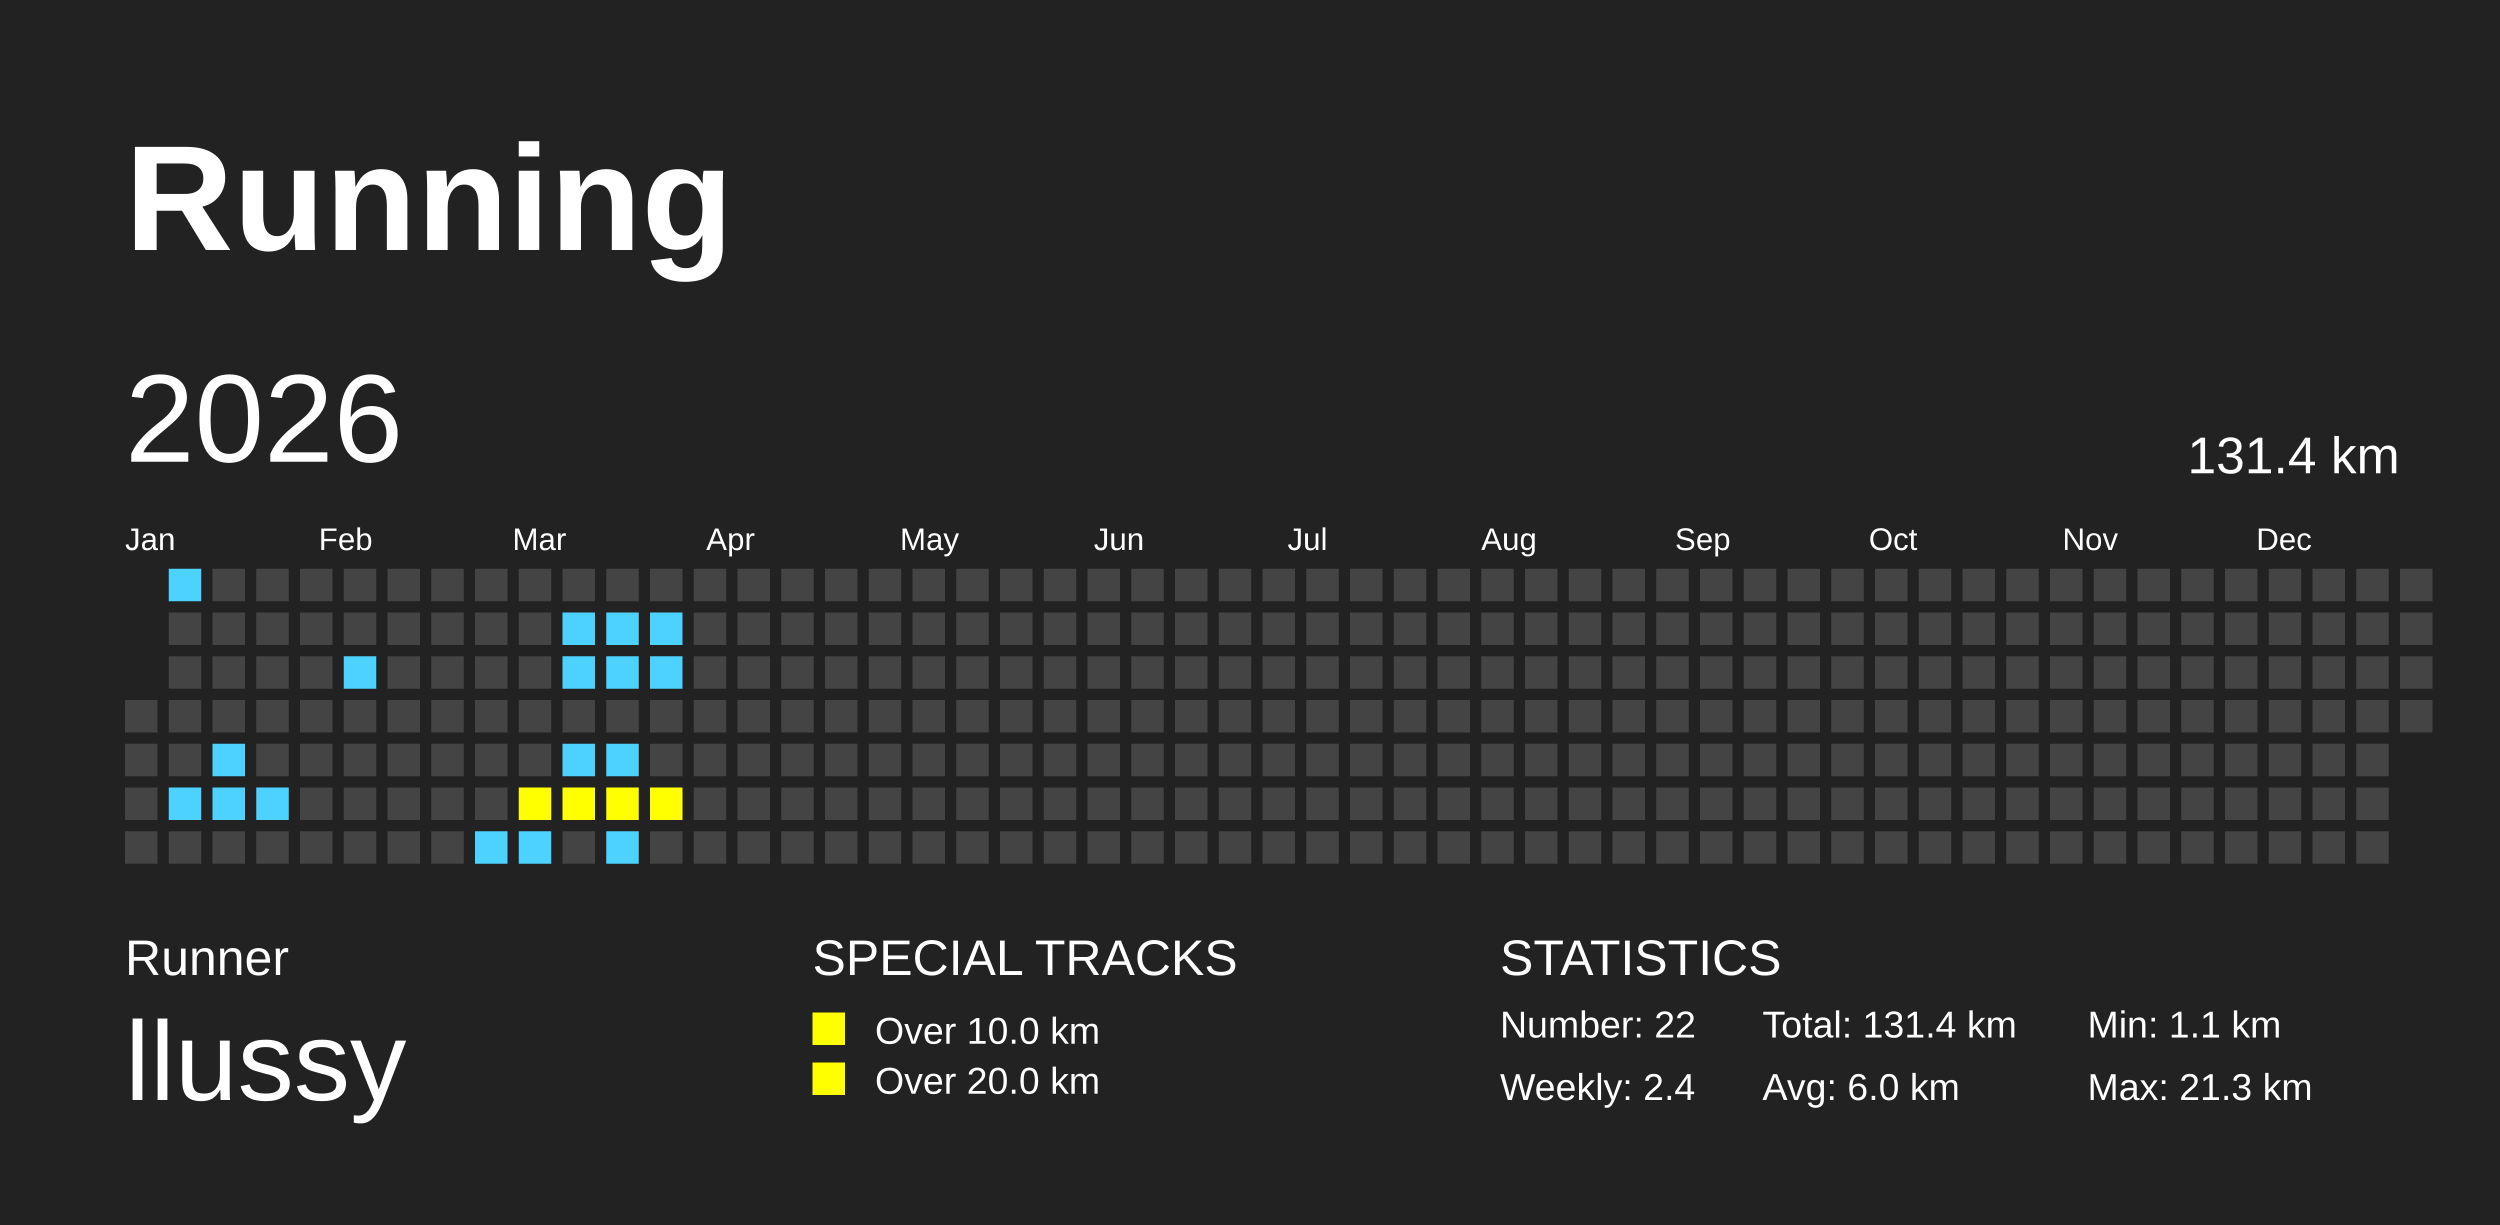
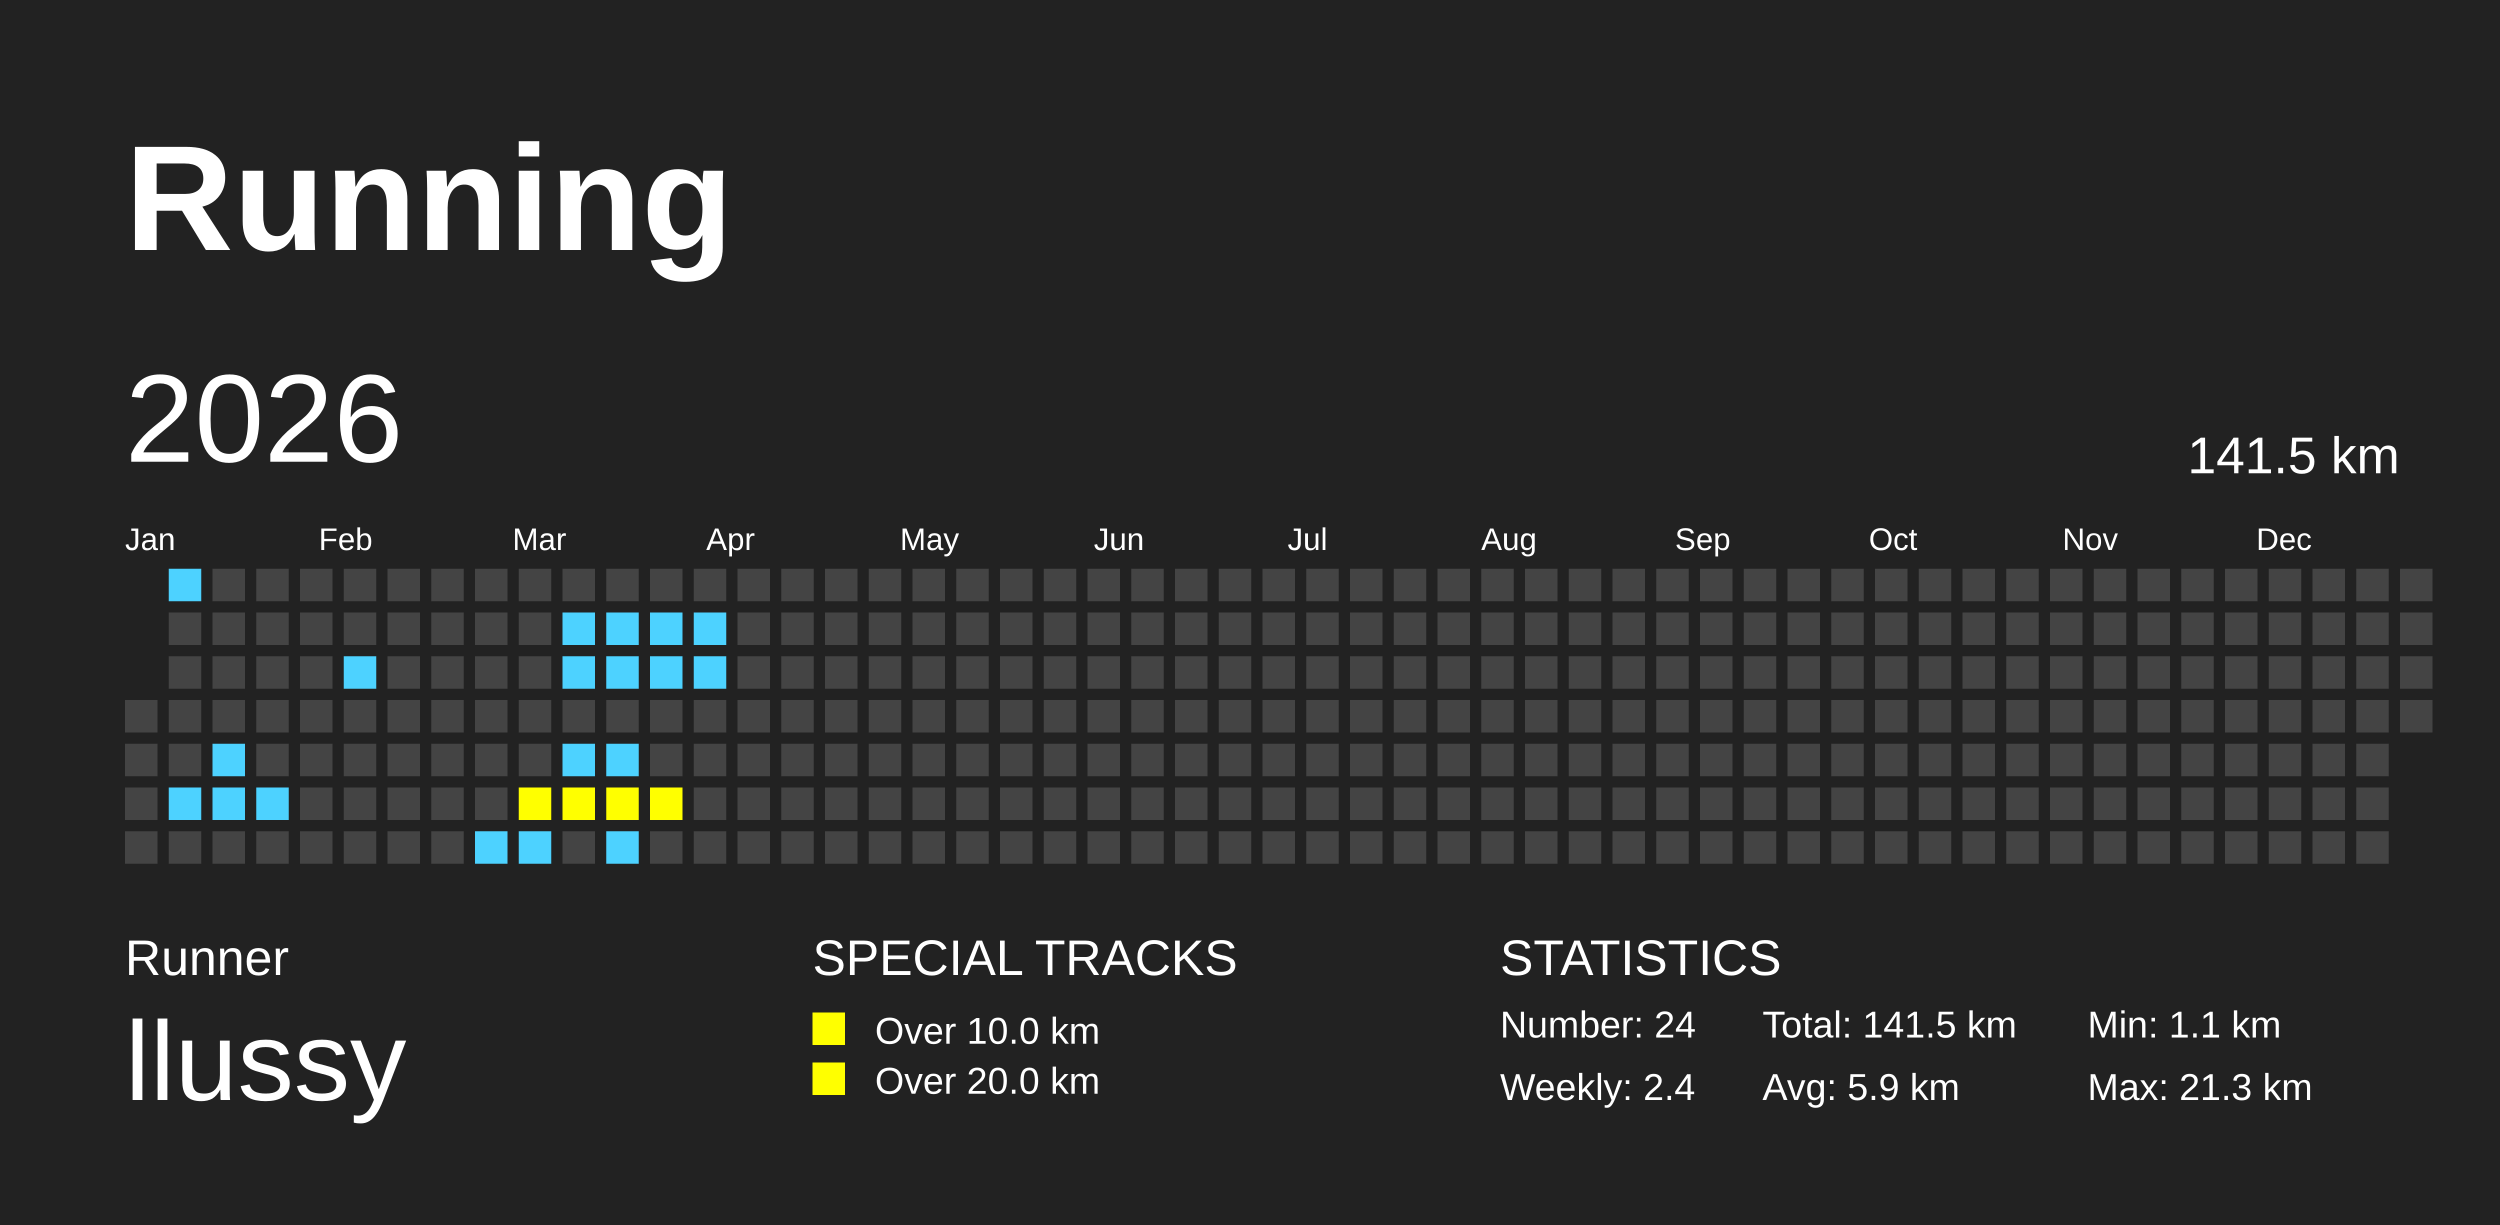
<svg xmlns="http://www.w3.org/2000/svg" baseProfile="full" height="98mm" version="1.1" viewBox="0,0,200,98" width="200mm">
  <defs />
  <rect fill="#222222" height="98" width="200" x="0" y="0" />
  <text fill="#FFFFFF" style="font-size:12px; font-family:Arial; font-weight:bold;" x="10" y="20">Running</text>
  <text fill="#FFFFFF" style="font-size:4px; font-family:Arial" x="10" y="78">Runner</text>
  <text fill="#FFFFFF" style="font-size:9px; font-family:Arial" x="10" y="88">llussy</text>
  <text fill="#FFFFFF" style="font-size:4px; font-family:Arial" x="65" y="78">SPECIAL TRACKS</text>
  <rect fill="#FFFF00" height="2.6" width="2.6" x="65" y="81" />
  <text fill="#FFFFFF" style="font-size:3px; font-family:Arial" x="70" y="83.5">Over 10.0 km</text>
  <rect fill="#FFFF00" height="2.6" width="2.6" x="65" y="85" />
  <text fill="#FFFFFF" style="font-size:3px; font-family:Arial" x="70" y="87.5">Over 20.0 km</text>
  <text fill="#FFFFFF" style="font-size:4px; font-family:Arial" x="120" y="78">STATISTICS</text>
-   <text fill="#FFFFFF" style="font-size:3px; font-family:Arial" x="120" y="83">Number: 22</text>
+   <text fill="#FFFFFF" style="font-size:3px; font-family:Arial" x="120" y="83">Number: 24</text>
  <text fill="#FFFFFF" style="font-size:3px; font-family:Arial" x="120" y="88">Weekly: 2.4</text>
-   <text fill="#FFFFFF" style="font-size:3px; font-family:Arial" x="141" y="83">Total: 131.4 km</text>
-   <text fill="#FFFFFF" style="font-size:3px; font-family:Arial" x="141" y="88">Avg: 6.0 km</text>
+   <text fill="#FFFFFF" style="font-size:3px; font-family:Arial" x="141" y="83">Total: 141.5 km</text>
+   <text fill="#FFFFFF" style="font-size:3px; font-family:Arial" x="141" y="88">Avg: 5.9 km</text>
  <text fill="#FFFFFF" style="font-size:3px; font-family:Arial" x="167" y="83">Min: 1.1 km</text>
  <text fill="#FFFFFF" style="font-size:3px; font-family:Arial" x="167" y="88">Max: 21.3 km</text>
  <text dominant-baseline="hanging" fill="#FFFFFF" style="font-size:10.0px; font-family:Arial;" x="10" y="30">2026</text>
-   <text dominant-baseline="hanging" fill="#FFFFFF" style="font-size:4.125px; font-family:Arial;" x="175" y="35">131.4 km</text>
+   <text dominant-baseline="hanging" fill="#FFFFFF" style="font-size:4.125px; font-family:Arial;" x="175" y="35">141.5 km</text>
  <text fill="#FFFFFF" style="font-size:2.5px; font-family:Arial" x="10.0" y="44">Jan</text>
  <text fill="#FFFFFF" style="font-size:2.5px; font-family:Arial" x="25.5" y="44">Feb</text>
  <text fill="#FFFFFF" style="font-size:2.5px; font-family:Arial" x="41.0" y="44">Mar</text>
  <text fill="#FFFFFF" style="font-size:2.5px; font-family:Arial" x="56.5" y="44">Apr</text>
  <text fill="#FFFFFF" style="font-size:2.5px; font-family:Arial" x="72.0" y="44">May</text>
  <text fill="#FFFFFF" style="font-size:2.5px; font-family:Arial" x="87.5" y="44">Jun</text>
  <text fill="#FFFFFF" style="font-size:2.5px; font-family:Arial" x="103.0" y="44">Jul</text>
  <text fill="#FFFFFF" style="font-size:2.5px; font-family:Arial" x="118.5" y="44">Aug</text>
  <text fill="#FFFFFF" style="font-size:2.5px; font-family:Arial" x="134.0" y="44">Sep</text>
  <text fill="#FFFFFF" style="font-size:2.5px; font-family:Arial" x="149.5" y="44">Oct</text>
  <text fill="#FFFFFF" style="font-size:2.5px; font-family:Arial" x="165.0" y="44">Nov</text>
  <text fill="#FFFFFF" style="font-size:2.5px; font-family:Arial" x="180.5" y="44">Dec</text>
  <rect fill="#444444" height="2.6" width="2.6" x="10.0" y="56.0" />
  <rect fill="#444444" height="2.6" width="2.6" x="10.0" y="59.5" />
  <rect fill="#444444" height="2.6" width="2.6" x="10.0" y="63.0" />
  <rect fill="#444444" height="2.6" width="2.6" x="10.0" y="66.5" />
  <rect fill="#4dd2ff" height="2.6" width="2.6" x="13.5" y="45.5" />
  <rect fill="#444444" height="2.6" width="2.6" x="13.5" y="49.0" />
  <rect fill="#444444" height="2.6" width="2.6" x="13.5" y="52.5" />
  <rect fill="#444444" height="2.6" width="2.6" x="13.5" y="56.0" />
  <rect fill="#444444" height="2.6" width="2.6" x="13.5" y="59.5" />
  <rect fill="#4dd2ff" height="2.6" width="2.6" x="13.5" y="63.0" />
  <rect fill="#444444" height="2.6" width="2.6" x="13.5" y="66.5" />
  <rect fill="#444444" height="2.6" width="2.6" x="17.0" y="45.5" />
  <rect fill="#444444" height="2.6" width="2.6" x="17.0" y="49.0" />
  <rect fill="#444444" height="2.6" width="2.6" x="17.0" y="52.5" />
  <rect fill="#444444" height="2.6" width="2.6" x="17.0" y="56.0" />
  <rect fill="#4dd2ff" height="2.6" width="2.6" x="17.0" y="59.5" />
  <rect fill="#4dd2ff" height="2.6" width="2.6" x="17.0" y="63.0" />
  <rect fill="#444444" height="2.6" width="2.6" x="17.0" y="66.5" />
  <rect fill="#444444" height="2.6" width="2.6" x="20.5" y="45.5" />
  <rect fill="#444444" height="2.6" width="2.6" x="20.5" y="49.0" />
  <rect fill="#444444" height="2.6" width="2.6" x="20.5" y="52.5" />
  <rect fill="#444444" height="2.6" width="2.6" x="20.5" y="56.0" />
  <rect fill="#444444" height="2.6" width="2.6" x="20.5" y="59.5" />
  <rect fill="#4dd2ff" height="2.6" width="2.6" x="20.5" y="63.0" />
  <rect fill="#444444" height="2.6" width="2.6" x="20.5" y="66.5" />
  <rect fill="#444444" height="2.6" width="2.6" x="24.0" y="45.5" />
  <rect fill="#444444" height="2.6" width="2.6" x="24.0" y="49.0" />
  <rect fill="#444444" height="2.6" width="2.6" x="24.0" y="52.5" />
  <rect fill="#444444" height="2.6" width="2.6" x="24.0" y="56.0" />
  <rect fill="#444444" height="2.6" width="2.6" x="24.0" y="59.5" />
  <rect fill="#444444" height="2.6" width="2.6" x="24.0" y="63.0" />
  <rect fill="#444444" height="2.6" width="2.6" x="24.0" y="66.5" />
  <rect fill="#444444" height="2.6" width="2.6" x="27.5" y="45.5" />
  <rect fill="#444444" height="2.6" width="2.6" x="27.5" y="49.0" />
  <rect fill="#4dd2ff" height="2.6" width="2.6" x="27.5" y="52.5" />
  <rect fill="#444444" height="2.6" width="2.6" x="27.5" y="56.0" />
  <rect fill="#444444" height="2.6" width="2.6" x="27.5" y="59.5" />
  <rect fill="#444444" height="2.6" width="2.6" x="27.5" y="63.0" />
  <rect fill="#444444" height="2.6" width="2.6" x="27.5" y="66.5" />
  <rect fill="#444444" height="2.6" width="2.6" x="31.0" y="45.5" />
  <rect fill="#444444" height="2.6" width="2.6" x="31.0" y="49.0" />
  <rect fill="#444444" height="2.6" width="2.6" x="31.0" y="52.5" />
  <rect fill="#444444" height="2.6" width="2.6" x="31.0" y="56.0" />
  <rect fill="#444444" height="2.6" width="2.6" x="31.0" y="59.5" />
  <rect fill="#444444" height="2.6" width="2.6" x="31.0" y="63.0" />
  <rect fill="#444444" height="2.6" width="2.6" x="31.0" y="66.5" />
  <rect fill="#444444" height="2.6" width="2.6" x="34.5" y="45.5" />
  <rect fill="#444444" height="2.6" width="2.6" x="34.5" y="49.0" />
  <rect fill="#444444" height="2.6" width="2.6" x="34.5" y="52.5" />
  <rect fill="#444444" height="2.6" width="2.6" x="34.5" y="56.0" />
  <rect fill="#444444" height="2.6" width="2.6" x="34.5" y="59.5" />
  <rect fill="#444444" height="2.6" width="2.6" x="34.5" y="63.0" />
  <rect fill="#444444" height="2.6" width="2.6" x="34.5" y="66.5" />
  <rect fill="#444444" height="2.6" width="2.6" x="38.0" y="45.5" />
  <rect fill="#444444" height="2.6" width="2.6" x="38.0" y="49.0" />
  <rect fill="#444444" height="2.6" width="2.6" x="38.0" y="52.5" />
  <rect fill="#444444" height="2.6" width="2.6" x="38.0" y="56.0" />
  <rect fill="#444444" height="2.6" width="2.6" x="38.0" y="59.5" />
  <rect fill="#444444" height="2.6" width="2.6" x="38.0" y="63.0" />
  <rect fill="#4dd2ff" height="2.6" width="2.6" x="38.0" y="66.5" />
  <rect fill="#444444" height="2.6" width="2.6" x="41.5" y="45.5" />
  <rect fill="#444444" height="2.6" width="2.6" x="41.5" y="49.0" />
  <rect fill="#444444" height="2.6" width="2.6" x="41.5" y="52.5" />
  <rect fill="#444444" height="2.6" width="2.6" x="41.5" y="56.0" />
  <rect fill="#444444" height="2.6" width="2.6" x="41.5" y="59.5" />
  <rect fill="#ffff00" height="2.6" width="2.6" x="41.5" y="63.0" />
  <rect fill="#4dd2ff" height="2.6" width="2.6" x="41.5" y="66.5" />
  <rect fill="#444444" height="2.6" width="2.6" x="45.0" y="45.5" />
  <rect fill="#4dd2ff" height="2.6" width="2.6" x="45.0" y="49.0" />
  <rect fill="#4dd2ff" height="2.6" width="2.6" x="45.0" y="52.5" />
  <rect fill="#444444" height="2.6" width="2.6" x="45.0" y="56.0" />
  <rect fill="#4dd2ff" height="2.6" width="2.6" x="45.0" y="59.5" />
  <rect fill="#ffff00" height="2.6" width="2.6" x="45.0" y="63.0" />
  <rect fill="#444444" height="2.6" width="2.6" x="45.0" y="66.5" />
  <rect fill="#444444" height="2.6" width="2.6" x="48.5" y="45.5" />
  <rect fill="#4dd2ff" height="2.6" width="2.6" x="48.5" y="49.0" />
  <rect fill="#4dd2ff" height="2.6" width="2.6" x="48.5" y="52.5" />
  <rect fill="#444444" height="2.6" width="2.6" x="48.5" y="56.0" />
  <rect fill="#4dd2ff" height="2.6" width="2.6" x="48.5" y="59.5" />
  <rect fill="#ffff00" height="2.6" width="2.6" x="48.5" y="63.0" />
  <rect fill="#4dd2ff" height="2.6" width="2.6" x="48.5" y="66.5" />
  <rect fill="#444444" height="2.6" width="2.6" x="52.0" y="45.5" />
  <rect fill="#4dd2ff" height="2.6" width="2.6" x="52.0" y="49.0" />
  <rect fill="#4dd2ff" height="2.6" width="2.6" x="52.0" y="52.5" />
  <rect fill="#444444" height="2.6" width="2.6" x="52.0" y="56.0" />
  <rect fill="#444444" height="2.6" width="2.6" x="52.0" y="59.5" />
  <rect fill="#FFFF00" height="2.6" width="2.6" x="52.0" y="63.0" />
  <rect fill="#444444" height="2.6" width="2.6" x="52.0" y="66.5" />
  <rect fill="#444444" height="2.6" width="2.6" x="55.5" y="45.5" />
-   <rect fill="#444444" height="2.6" width="2.6" x="55.5" y="49.0" />
-   <rect fill="#444444" height="2.6" width="2.6" x="55.5" y="52.5" />
+   <rect fill="#4dd2ff" height="2.6" width="2.6" x="55.5" y="49.0" />
+   <rect fill="#4dd2ff" height="2.6" width="2.6" x="55.5" y="52.5" />
  <rect fill="#444444" height="2.6" width="2.6" x="55.5" y="56.0" />
  <rect fill="#444444" height="2.6" width="2.6" x="55.5" y="59.5" />
  <rect fill="#444444" height="2.6" width="2.6" x="55.5" y="63.0" />
  <rect fill="#444444" height="2.6" width="2.6" x="55.5" y="66.5" />
  <rect fill="#444444" height="2.6" width="2.6" x="59.0" y="45.5" />
  <rect fill="#444444" height="2.6" width="2.6" x="59.0" y="49.0" />
  <rect fill="#444444" height="2.6" width="2.6" x="59.0" y="52.5" />
  <rect fill="#444444" height="2.6" width="2.6" x="59.0" y="56.0" />
  <rect fill="#444444" height="2.6" width="2.6" x="59.0" y="59.5" />
  <rect fill="#444444" height="2.6" width="2.6" x="59.0" y="63.0" />
  <rect fill="#444444" height="2.6" width="2.6" x="59.0" y="66.5" />
  <rect fill="#444444" height="2.6" width="2.6" x="62.5" y="45.5" />
  <rect fill="#444444" height="2.6" width="2.6" x="62.5" y="49.0" />
  <rect fill="#444444" height="2.6" width="2.6" x="62.5" y="52.5" />
  <rect fill="#444444" height="2.6" width="2.6" x="62.5" y="56.0" />
  <rect fill="#444444" height="2.6" width="2.6" x="62.5" y="59.5" />
  <rect fill="#444444" height="2.6" width="2.6" x="62.5" y="63.0" />
  <rect fill="#444444" height="2.6" width="2.6" x="62.5" y="66.5" />
  <rect fill="#444444" height="2.6" width="2.6" x="66.0" y="45.5" />
  <rect fill="#444444" height="2.6" width="2.6" x="66.0" y="49.0" />
  <rect fill="#444444" height="2.6" width="2.6" x="66.0" y="52.5" />
  <rect fill="#444444" height="2.6" width="2.6" x="66.0" y="56.0" />
  <rect fill="#444444" height="2.6" width="2.6" x="66.0" y="59.5" />
  <rect fill="#444444" height="2.6" width="2.6" x="66.0" y="63.0" />
  <rect fill="#444444" height="2.6" width="2.6" x="66.0" y="66.5" />
  <rect fill="#444444" height="2.6" width="2.6" x="69.5" y="45.5" />
  <rect fill="#444444" height="2.6" width="2.6" x="69.5" y="49.0" />
  <rect fill="#444444" height="2.6" width="2.6" x="69.5" y="52.5" />
  <rect fill="#444444" height="2.6" width="2.6" x="69.5" y="56.0" />
  <rect fill="#444444" height="2.6" width="2.6" x="69.5" y="59.5" />
  <rect fill="#444444" height="2.6" width="2.6" x="69.5" y="63.0" />
  <rect fill="#444444" height="2.6" width="2.6" x="69.5" y="66.5" />
  <rect fill="#444444" height="2.6" width="2.6" x="73.0" y="45.5" />
  <rect fill="#444444" height="2.6" width="2.6" x="73.0" y="49.0" />
  <rect fill="#444444" height="2.6" width="2.6" x="73.0" y="52.5" />
  <rect fill="#444444" height="2.6" width="2.6" x="73.0" y="56.0" />
  <rect fill="#444444" height="2.6" width="2.6" x="73.0" y="59.5" />
  <rect fill="#444444" height="2.6" width="2.6" x="73.0" y="63.0" />
  <rect fill="#444444" height="2.6" width="2.6" x="73.0" y="66.5" />
  <rect fill="#444444" height="2.6" width="2.6" x="76.5" y="45.5" />
  <rect fill="#444444" height="2.6" width="2.6" x="76.5" y="49.0" />
  <rect fill="#444444" height="2.6" width="2.6" x="76.5" y="52.5" />
  <rect fill="#444444" height="2.6" width="2.6" x="76.5" y="56.0" />
  <rect fill="#444444" height="2.6" width="2.6" x="76.5" y="59.5" />
  <rect fill="#444444" height="2.6" width="2.6" x="76.5" y="63.0" />
  <rect fill="#444444" height="2.6" width="2.6" x="76.5" y="66.5" />
  <rect fill="#444444" height="2.6" width="2.6" x="80.0" y="45.5" />
  <rect fill="#444444" height="2.6" width="2.6" x="80.0" y="49.0" />
  <rect fill="#444444" height="2.6" width="2.6" x="80.0" y="52.5" />
  <rect fill="#444444" height="2.6" width="2.6" x="80.0" y="56.0" />
  <rect fill="#444444" height="2.6" width="2.6" x="80.0" y="59.5" />
  <rect fill="#444444" height="2.6" width="2.6" x="80.0" y="63.0" />
  <rect fill="#444444" height="2.6" width="2.6" x="80.0" y="66.5" />
  <rect fill="#444444" height="2.6" width="2.6" x="83.5" y="45.5" />
  <rect fill="#444444" height="2.6" width="2.6" x="83.5" y="49.0" />
  <rect fill="#444444" height="2.6" width="2.6" x="83.5" y="52.5" />
  <rect fill="#444444" height="2.6" width="2.6" x="83.5" y="56.0" />
  <rect fill="#444444" height="2.6" width="2.6" x="83.5" y="59.5" />
  <rect fill="#444444" height="2.6" width="2.6" x="83.5" y="63.0" />
  <rect fill="#444444" height="2.6" width="2.6" x="83.5" y="66.5" />
  <rect fill="#444444" height="2.6" width="2.6" x="87.0" y="45.5" />
  <rect fill="#444444" height="2.6" width="2.6" x="87.0" y="49.0" />
  <rect fill="#444444" height="2.6" width="2.6" x="87.0" y="52.5" />
  <rect fill="#444444" height="2.6" width="2.6" x="87.0" y="56.0" />
  <rect fill="#444444" height="2.6" width="2.6" x="87.0" y="59.5" />
  <rect fill="#444444" height="2.6" width="2.6" x="87.0" y="63.0" />
  <rect fill="#444444" height="2.6" width="2.6" x="87.0" y="66.5" />
  <rect fill="#444444" height="2.6" width="2.6" x="90.5" y="45.5" />
  <rect fill="#444444" height="2.6" width="2.6" x="90.5" y="49.0" />
  <rect fill="#444444" height="2.6" width="2.6" x="90.5" y="52.5" />
  <rect fill="#444444" height="2.6" width="2.6" x="90.5" y="56.0" />
  <rect fill="#444444" height="2.6" width="2.6" x="90.5" y="59.5" />
  <rect fill="#444444" height="2.6" width="2.6" x="90.5" y="63.0" />
  <rect fill="#444444" height="2.6" width="2.6" x="90.5" y="66.5" />
  <rect fill="#444444" height="2.6" width="2.6" x="94.0" y="45.5" />
  <rect fill="#444444" height="2.6" width="2.6" x="94.0" y="49.0" />
  <rect fill="#444444" height="2.6" width="2.6" x="94.0" y="52.5" />
  <rect fill="#444444" height="2.6" width="2.6" x="94.0" y="56.0" />
  <rect fill="#444444" height="2.6" width="2.6" x="94.0" y="59.5" />
  <rect fill="#444444" height="2.6" width="2.6" x="94.0" y="63.0" />
  <rect fill="#444444" height="2.6" width="2.6" x="94.0" y="66.5" />
  <rect fill="#444444" height="2.6" width="2.6" x="97.5" y="45.5" />
  <rect fill="#444444" height="2.6" width="2.6" x="97.5" y="49.0" />
  <rect fill="#444444" height="2.6" width="2.6" x="97.5" y="52.5" />
  <rect fill="#444444" height="2.6" width="2.6" x="97.5" y="56.0" />
  <rect fill="#444444" height="2.6" width="2.6" x="97.5" y="59.5" />
  <rect fill="#444444" height="2.6" width="2.6" x="97.5" y="63.0" />
  <rect fill="#444444" height="2.6" width="2.6" x="97.5" y="66.5" />
  <rect fill="#444444" height="2.6" width="2.6" x="101.0" y="45.5" />
  <rect fill="#444444" height="2.6" width="2.6" x="101.0" y="49.0" />
  <rect fill="#444444" height="2.6" width="2.6" x="101.0" y="52.5" />
  <rect fill="#444444" height="2.6" width="2.6" x="101.0" y="56.0" />
  <rect fill="#444444" height="2.6" width="2.6" x="101.0" y="59.5" />
  <rect fill="#444444" height="2.6" width="2.6" x="101.0" y="63.0" />
  <rect fill="#444444" height="2.6" width="2.6" x="101.0" y="66.5" />
  <rect fill="#444444" height="2.6" width="2.6" x="104.5" y="45.5" />
  <rect fill="#444444" height="2.6" width="2.6" x="104.5" y="49.0" />
  <rect fill="#444444" height="2.6" width="2.6" x="104.5" y="52.5" />
  <rect fill="#444444" height="2.6" width="2.6" x="104.5" y="56.0" />
  <rect fill="#444444" height="2.6" width="2.6" x="104.5" y="59.5" />
  <rect fill="#444444" height="2.6" width="2.6" x="104.5" y="63.0" />
  <rect fill="#444444" height="2.6" width="2.6" x="104.5" y="66.5" />
  <rect fill="#444444" height="2.6" width="2.6" x="108.0" y="45.5" />
  <rect fill="#444444" height="2.6" width="2.6" x="108.0" y="49.0" />
  <rect fill="#444444" height="2.6" width="2.6" x="108.0" y="52.5" />
  <rect fill="#444444" height="2.6" width="2.6" x="108.0" y="56.0" />
  <rect fill="#444444" height="2.6" width="2.6" x="108.0" y="59.5" />
  <rect fill="#444444" height="2.6" width="2.6" x="108.0" y="63.0" />
  <rect fill="#444444" height="2.6" width="2.6" x="108.0" y="66.5" />
  <rect fill="#444444" height="2.6" width="2.6" x="111.5" y="45.5" />
  <rect fill="#444444" height="2.6" width="2.6" x="111.5" y="49.0" />
  <rect fill="#444444" height="2.6" width="2.6" x="111.5" y="52.5" />
  <rect fill="#444444" height="2.6" width="2.6" x="111.5" y="56.0" />
  <rect fill="#444444" height="2.6" width="2.6" x="111.5" y="59.5" />
  <rect fill="#444444" height="2.6" width="2.6" x="111.5" y="63.0" />
  <rect fill="#444444" height="2.6" width="2.6" x="111.5" y="66.5" />
  <rect fill="#444444" height="2.6" width="2.6" x="115.0" y="45.5" />
  <rect fill="#444444" height="2.6" width="2.6" x="115.0" y="49.0" />
  <rect fill="#444444" height="2.6" width="2.6" x="115.0" y="52.5" />
  <rect fill="#444444" height="2.6" width="2.6" x="115.0" y="56.0" />
  <rect fill="#444444" height="2.6" width="2.6" x="115.0" y="59.5" />
  <rect fill="#444444" height="2.6" width="2.6" x="115.0" y="63.0" />
  <rect fill="#444444" height="2.6" width="2.6" x="115.0" y="66.5" />
  <rect fill="#444444" height="2.6" width="2.6" x="118.5" y="45.5" />
  <rect fill="#444444" height="2.6" width="2.6" x="118.5" y="49.0" />
  <rect fill="#444444" height="2.6" width="2.6" x="118.5" y="52.5" />
  <rect fill="#444444" height="2.6" width="2.6" x="118.5" y="56.0" />
  <rect fill="#444444" height="2.6" width="2.6" x="118.5" y="59.5" />
  <rect fill="#444444" height="2.6" width="2.6" x="118.5" y="63.0" />
  <rect fill="#444444" height="2.6" width="2.6" x="118.5" y="66.5" />
  <rect fill="#444444" height="2.6" width="2.6" x="122.0" y="45.5" />
  <rect fill="#444444" height="2.6" width="2.6" x="122.0" y="49.0" />
  <rect fill="#444444" height="2.6" width="2.6" x="122.0" y="52.5" />
  <rect fill="#444444" height="2.6" width="2.6" x="122.0" y="56.0" />
  <rect fill="#444444" height="2.6" width="2.6" x="122.0" y="59.5" />
  <rect fill="#444444" height="2.6" width="2.6" x="122.0" y="63.0" />
  <rect fill="#444444" height="2.6" width="2.6" x="122.0" y="66.5" />
  <rect fill="#444444" height="2.6" width="2.6" x="125.5" y="45.5" />
  <rect fill="#444444" height="2.6" width="2.6" x="125.5" y="49.0" />
  <rect fill="#444444" height="2.6" width="2.6" x="125.5" y="52.5" />
  <rect fill="#444444" height="2.6" width="2.6" x="125.5" y="56.0" />
  <rect fill="#444444" height="2.6" width="2.6" x="125.5" y="59.5" />
  <rect fill="#444444" height="2.6" width="2.6" x="125.5" y="63.0" />
  <rect fill="#444444" height="2.6" width="2.6" x="125.5" y="66.5" />
  <rect fill="#444444" height="2.6" width="2.6" x="129.0" y="45.5" />
  <rect fill="#444444" height="2.6" width="2.6" x="129.0" y="49.0" />
  <rect fill="#444444" height="2.6" width="2.6" x="129.0" y="52.5" />
  <rect fill="#444444" height="2.6" width="2.6" x="129.0" y="56.0" />
  <rect fill="#444444" height="2.6" width="2.6" x="129.0" y="59.5" />
  <rect fill="#444444" height="2.6" width="2.6" x="129.0" y="63.0" />
  <rect fill="#444444" height="2.6" width="2.6" x="129.0" y="66.5" />
  <rect fill="#444444" height="2.6" width="2.6" x="132.5" y="45.5" />
  <rect fill="#444444" height="2.6" width="2.6" x="132.5" y="49.0" />
  <rect fill="#444444" height="2.6" width="2.6" x="132.5" y="52.5" />
  <rect fill="#444444" height="2.6" width="2.6" x="132.5" y="56.0" />
  <rect fill="#444444" height="2.6" width="2.6" x="132.5" y="59.5" />
  <rect fill="#444444" height="2.6" width="2.6" x="132.5" y="63.0" />
  <rect fill="#444444" height="2.6" width="2.6" x="132.5" y="66.5" />
  <rect fill="#444444" height="2.6" width="2.6" x="136.0" y="45.5" />
  <rect fill="#444444" height="2.6" width="2.6" x="136.0" y="49.0" />
  <rect fill="#444444" height="2.6" width="2.6" x="136.0" y="52.5" />
  <rect fill="#444444" height="2.6" width="2.6" x="136.0" y="56.0" />
  <rect fill="#444444" height="2.6" width="2.6" x="136.0" y="59.5" />
  <rect fill="#444444" height="2.6" width="2.6" x="136.0" y="63.0" />
  <rect fill="#444444" height="2.6" width="2.6" x="136.0" y="66.5" />
  <rect fill="#444444" height="2.6" width="2.6" x="139.5" y="45.5" />
  <rect fill="#444444" height="2.6" width="2.6" x="139.5" y="49.0" />
  <rect fill="#444444" height="2.6" width="2.6" x="139.5" y="52.5" />
  <rect fill="#444444" height="2.6" width="2.6" x="139.5" y="56.0" />
  <rect fill="#444444" height="2.6" width="2.6" x="139.5" y="59.5" />
  <rect fill="#444444" height="2.6" width="2.6" x="139.5" y="63.0" />
  <rect fill="#444444" height="2.6" width="2.6" x="139.5" y="66.5" />
  <rect fill="#444444" height="2.6" width="2.6" x="143.0" y="45.5" />
  <rect fill="#444444" height="2.6" width="2.6" x="143.0" y="49.0" />
  <rect fill="#444444" height="2.6" width="2.6" x="143.0" y="52.5" />
  <rect fill="#444444" height="2.6" width="2.6" x="143.0" y="56.0" />
  <rect fill="#444444" height="2.6" width="2.6" x="143.0" y="59.5" />
  <rect fill="#444444" height="2.6" width="2.6" x="143.0" y="63.0" />
  <rect fill="#444444" height="2.6" width="2.6" x="143.0" y="66.5" />
  <rect fill="#444444" height="2.6" width="2.6" x="146.5" y="45.5" />
  <rect fill="#444444" height="2.6" width="2.6" x="146.5" y="49.0" />
  <rect fill="#444444" height="2.6" width="2.6" x="146.5" y="52.5" />
  <rect fill="#444444" height="2.6" width="2.6" x="146.5" y="56.0" />
  <rect fill="#444444" height="2.6" width="2.6" x="146.5" y="59.5" />
  <rect fill="#444444" height="2.6" width="2.6" x="146.5" y="63.0" />
  <rect fill="#444444" height="2.6" width="2.6" x="146.5" y="66.5" />
  <rect fill="#444444" height="2.6" width="2.6" x="150.0" y="45.5" />
  <rect fill="#444444" height="2.6" width="2.6" x="150.0" y="49.0" />
  <rect fill="#444444" height="2.6" width="2.6" x="150.0" y="52.5" />
  <rect fill="#444444" height="2.6" width="2.6" x="150.0" y="56.0" />
  <rect fill="#444444" height="2.6" width="2.6" x="150.0" y="59.5" />
  <rect fill="#444444" height="2.6" width="2.6" x="150.0" y="63.0" />
  <rect fill="#444444" height="2.6" width="2.6" x="150.0" y="66.5" />
  <rect fill="#444444" height="2.6" width="2.6" x="153.5" y="45.5" />
  <rect fill="#444444" height="2.6" width="2.6" x="153.5" y="49.0" />
  <rect fill="#444444" height="2.6" width="2.6" x="153.5" y="52.5" />
  <rect fill="#444444" height="2.6" width="2.6" x="153.5" y="56.0" />
  <rect fill="#444444" height="2.6" width="2.6" x="153.5" y="59.5" />
  <rect fill="#444444" height="2.6" width="2.6" x="153.5" y="63.0" />
  <rect fill="#444444" height="2.6" width="2.6" x="153.5" y="66.5" />
  <rect fill="#444444" height="2.6" width="2.6" x="157.0" y="45.5" />
  <rect fill="#444444" height="2.6" width="2.6" x="157.0" y="49.0" />
  <rect fill="#444444" height="2.6" width="2.6" x="157.0" y="52.5" />
  <rect fill="#444444" height="2.6" width="2.6" x="157.0" y="56.0" />
  <rect fill="#444444" height="2.6" width="2.6" x="157.0" y="59.5" />
  <rect fill="#444444" height="2.6" width="2.6" x="157.0" y="63.0" />
  <rect fill="#444444" height="2.6" width="2.6" x="157.0" y="66.5" />
  <rect fill="#444444" height="2.6" width="2.6" x="160.5" y="45.5" />
  <rect fill="#444444" height="2.6" width="2.6" x="160.5" y="49.0" />
  <rect fill="#444444" height="2.6" width="2.6" x="160.5" y="52.5" />
  <rect fill="#444444" height="2.6" width="2.6" x="160.5" y="56.0" />
  <rect fill="#444444" height="2.6" width="2.6" x="160.5" y="59.5" />
  <rect fill="#444444" height="2.6" width="2.6" x="160.5" y="63.0" />
  <rect fill="#444444" height="2.6" width="2.6" x="160.5" y="66.5" />
  <rect fill="#444444" height="2.6" width="2.6" x="164.0" y="45.5" />
  <rect fill="#444444" height="2.6" width="2.6" x="164.0" y="49.0" />
  <rect fill="#444444" height="2.6" width="2.6" x="164.0" y="52.5" />
  <rect fill="#444444" height="2.6" width="2.6" x="164.0" y="56.0" />
  <rect fill="#444444" height="2.6" width="2.6" x="164.0" y="59.5" />
  <rect fill="#444444" height="2.6" width="2.6" x="164.0" y="63.0" />
  <rect fill="#444444" height="2.6" width="2.6" x="164.0" y="66.5" />
  <rect fill="#444444" height="2.6" width="2.6" x="167.5" y="45.5" />
  <rect fill="#444444" height="2.6" width="2.6" x="167.5" y="49.0" />
  <rect fill="#444444" height="2.6" width="2.6" x="167.5" y="52.5" />
  <rect fill="#444444" height="2.6" width="2.6" x="167.5" y="56.0" />
  <rect fill="#444444" height="2.6" width="2.6" x="167.5" y="59.5" />
  <rect fill="#444444" height="2.6" width="2.6" x="167.5" y="63.0" />
  <rect fill="#444444" height="2.6" width="2.6" x="167.5" y="66.5" />
  <rect fill="#444444" height="2.6" width="2.6" x="171.0" y="45.5" />
  <rect fill="#444444" height="2.6" width="2.6" x="171.0" y="49.0" />
  <rect fill="#444444" height="2.6" width="2.6" x="171.0" y="52.5" />
  <rect fill="#444444" height="2.6" width="2.6" x="171.0" y="56.0" />
  <rect fill="#444444" height="2.6" width="2.6" x="171.0" y="59.5" />
  <rect fill="#444444" height="2.6" width="2.6" x="171.0" y="63.0" />
  <rect fill="#444444" height="2.6" width="2.6" x="171.0" y="66.5" />
  <rect fill="#444444" height="2.6" width="2.6" x="174.5" y="45.5" />
  <rect fill="#444444" height="2.6" width="2.6" x="174.5" y="49.0" />
  <rect fill="#444444" height="2.6" width="2.6" x="174.5" y="52.5" />
  <rect fill="#444444" height="2.6" width="2.6" x="174.5" y="56.0" />
  <rect fill="#444444" height="2.6" width="2.6" x="174.5" y="59.5" />
  <rect fill="#444444" height="2.6" width="2.6" x="174.5" y="63.0" />
  <rect fill="#444444" height="2.6" width="2.6" x="174.5" y="66.5" />
  <rect fill="#444444" height="2.6" width="2.6" x="178.0" y="45.5" />
  <rect fill="#444444" height="2.6" width="2.6" x="178.0" y="49.0" />
  <rect fill="#444444" height="2.6" width="2.6" x="178.0" y="52.5" />
  <rect fill="#444444" height="2.6" width="2.6" x="178.0" y="56.0" />
  <rect fill="#444444" height="2.6" width="2.6" x="178.0" y="59.5" />
  <rect fill="#444444" height="2.6" width="2.6" x="178.0" y="63.0" />
  <rect fill="#444444" height="2.6" width="2.6" x="178.0" y="66.5" />
  <rect fill="#444444" height="2.6" width="2.6" x="181.5" y="45.5" />
  <rect fill="#444444" height="2.6" width="2.6" x="181.5" y="49.0" />
  <rect fill="#444444" height="2.6" width="2.6" x="181.5" y="52.5" />
  <rect fill="#444444" height="2.6" width="2.6" x="181.5" y="56.0" />
  <rect fill="#444444" height="2.6" width="2.6" x="181.5" y="59.5" />
  <rect fill="#444444" height="2.6" width="2.6" x="181.5" y="63.0" />
  <rect fill="#444444" height="2.6" width="2.6" x="181.5" y="66.5" />
  <rect fill="#444444" height="2.6" width="2.6" x="185.0" y="45.5" />
  <rect fill="#444444" height="2.6" width="2.6" x="185.0" y="49.0" />
  <rect fill="#444444" height="2.6" width="2.6" x="185.0" y="52.5" />
  <rect fill="#444444" height="2.6" width="2.6" x="185.0" y="56.0" />
  <rect fill="#444444" height="2.6" width="2.6" x="185.0" y="59.5" />
  <rect fill="#444444" height="2.6" width="2.6" x="185.0" y="63.0" />
  <rect fill="#444444" height="2.6" width="2.6" x="185.0" y="66.5" />
  <rect fill="#444444" height="2.6" width="2.6" x="188.5" y="45.5" />
  <rect fill="#444444" height="2.6" width="2.6" x="188.5" y="49.0" />
  <rect fill="#444444" height="2.6" width="2.6" x="188.5" y="52.5" />
  <rect fill="#444444" height="2.6" width="2.6" x="188.5" y="56.0" />
  <rect fill="#444444" height="2.6" width="2.6" x="188.5" y="59.5" />
  <rect fill="#444444" height="2.6" width="2.6" x="188.5" y="63.0" />
  <rect fill="#444444" height="2.6" width="2.6" x="188.5" y="66.5" />
  <rect fill="#444444" height="2.6" width="2.6" x="192.0" y="45.5" />
  <rect fill="#444444" height="2.6" width="2.6" x="192.0" y="49.0" />
  <rect fill="#444444" height="2.6" width="2.6" x="192.0" y="52.5" />
  <rect fill="#444444" height="2.6" width="2.6" x="192.0" y="56.0" />
</svg>
